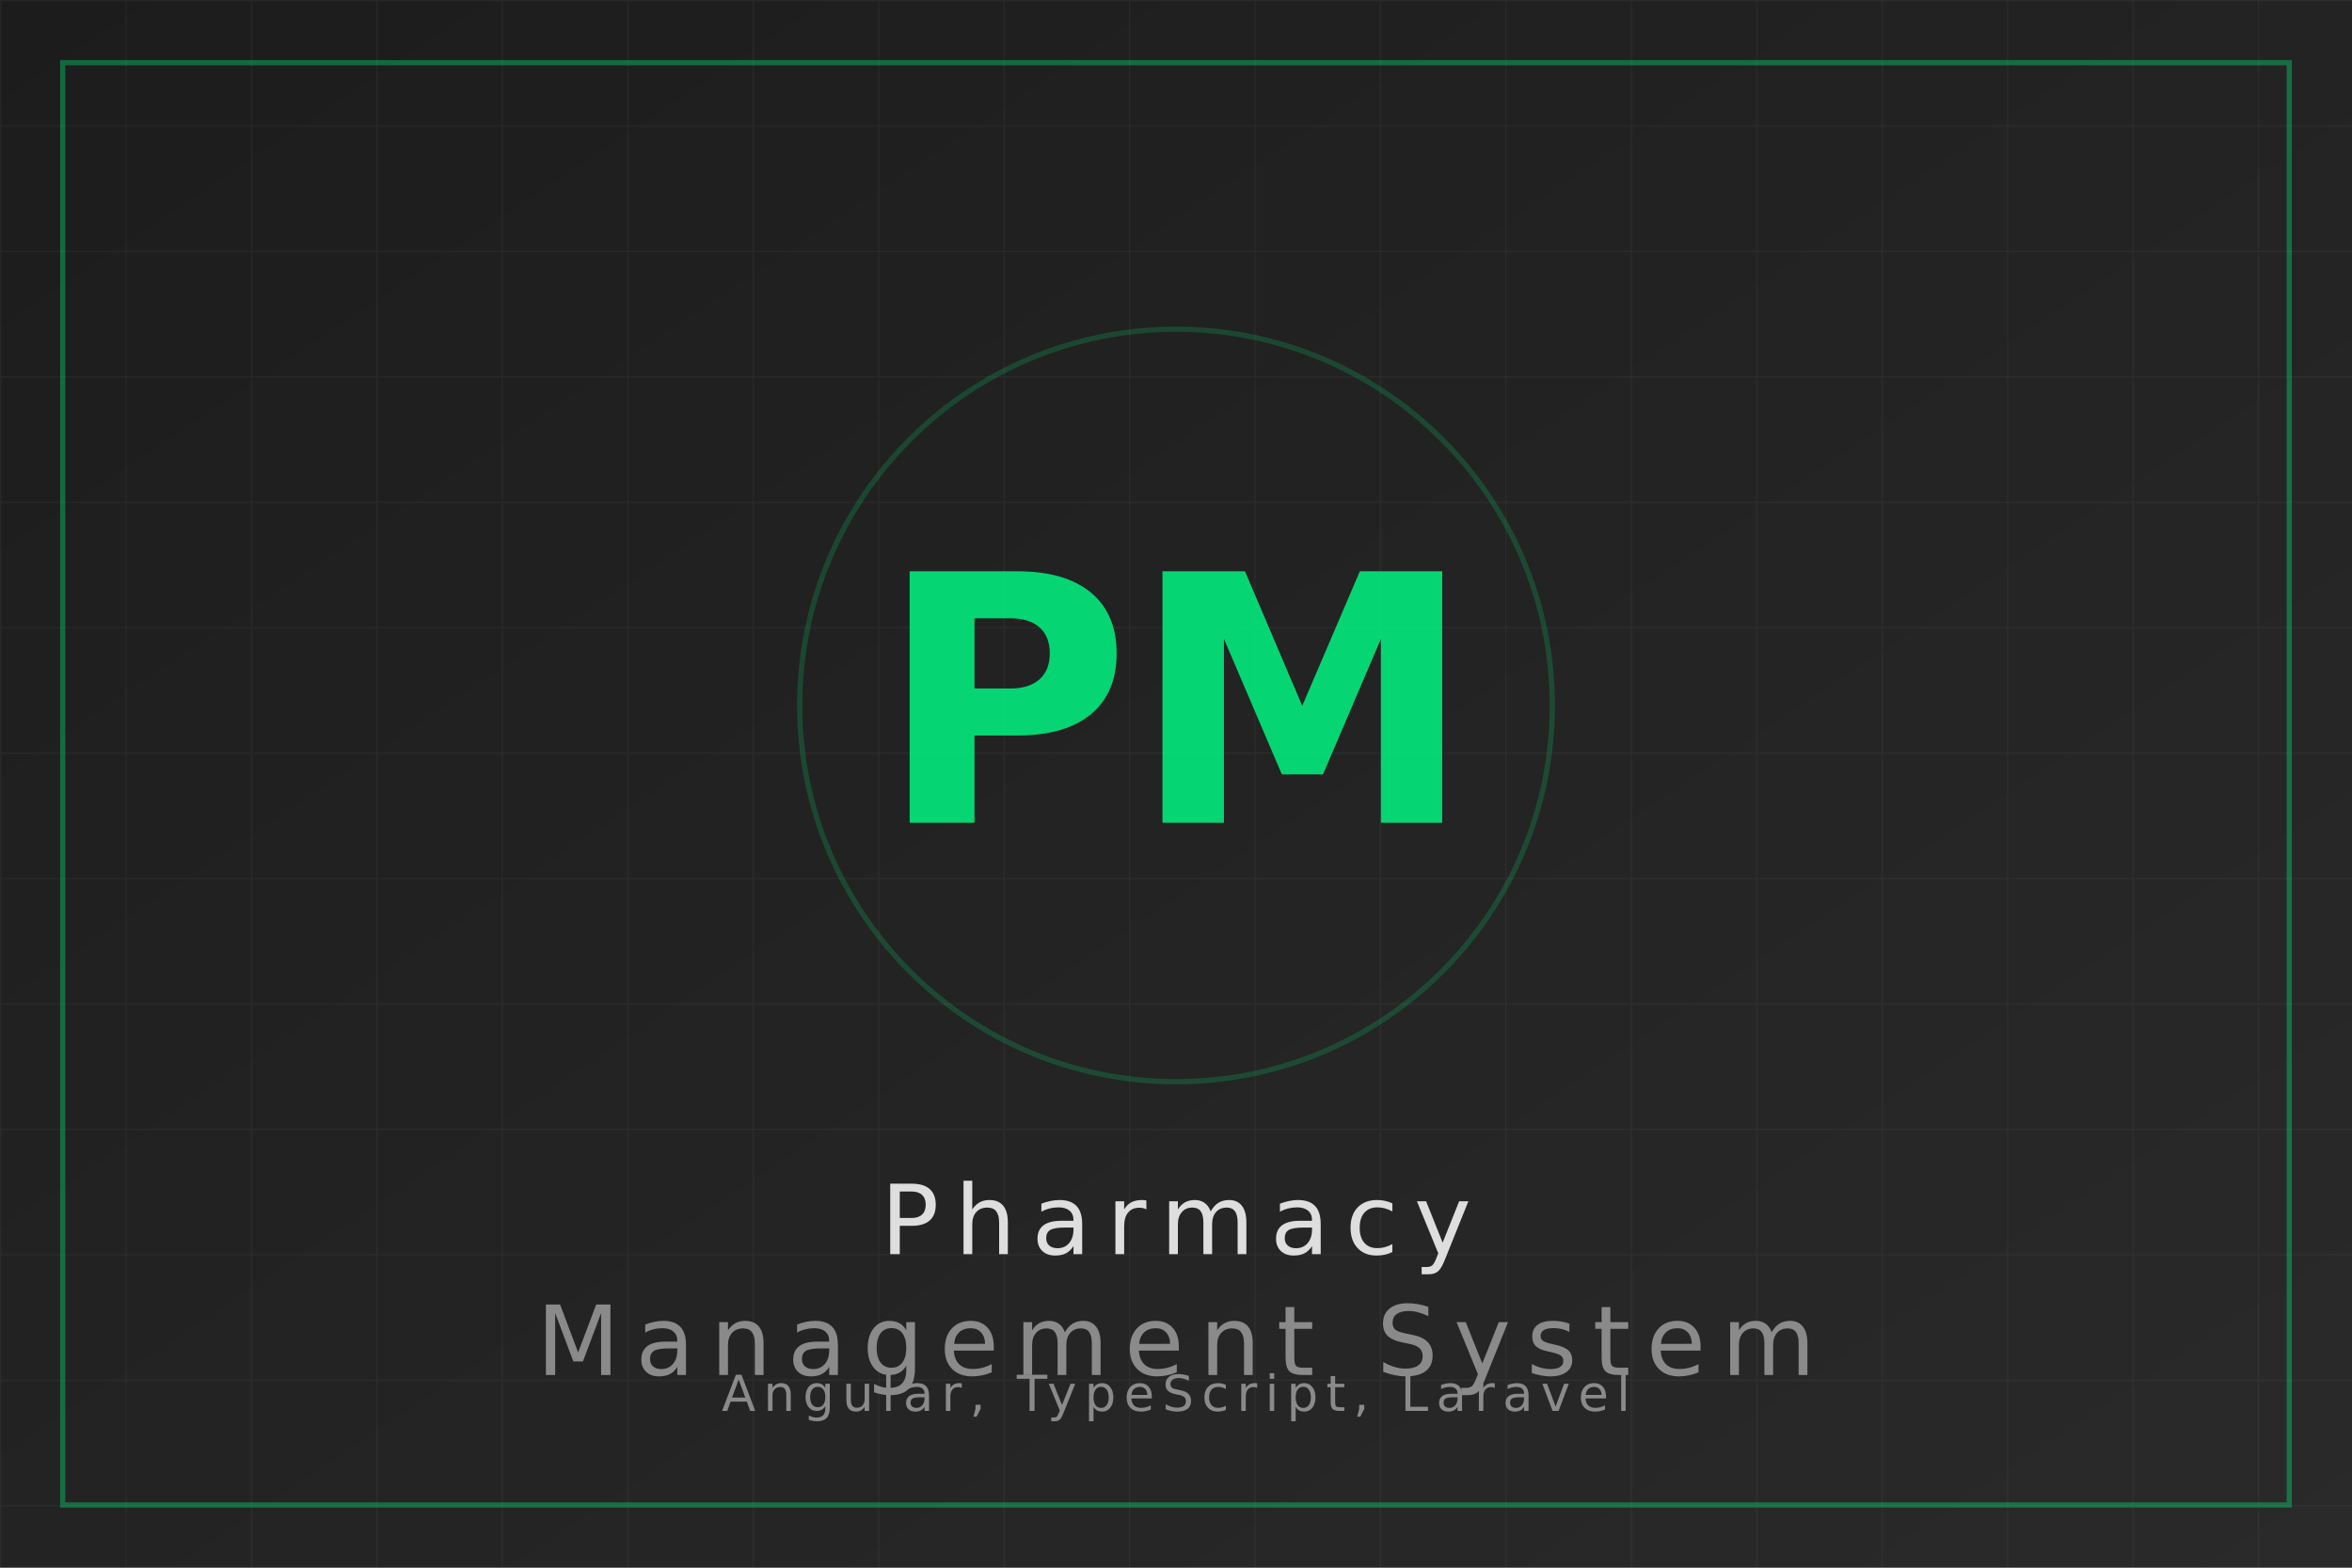
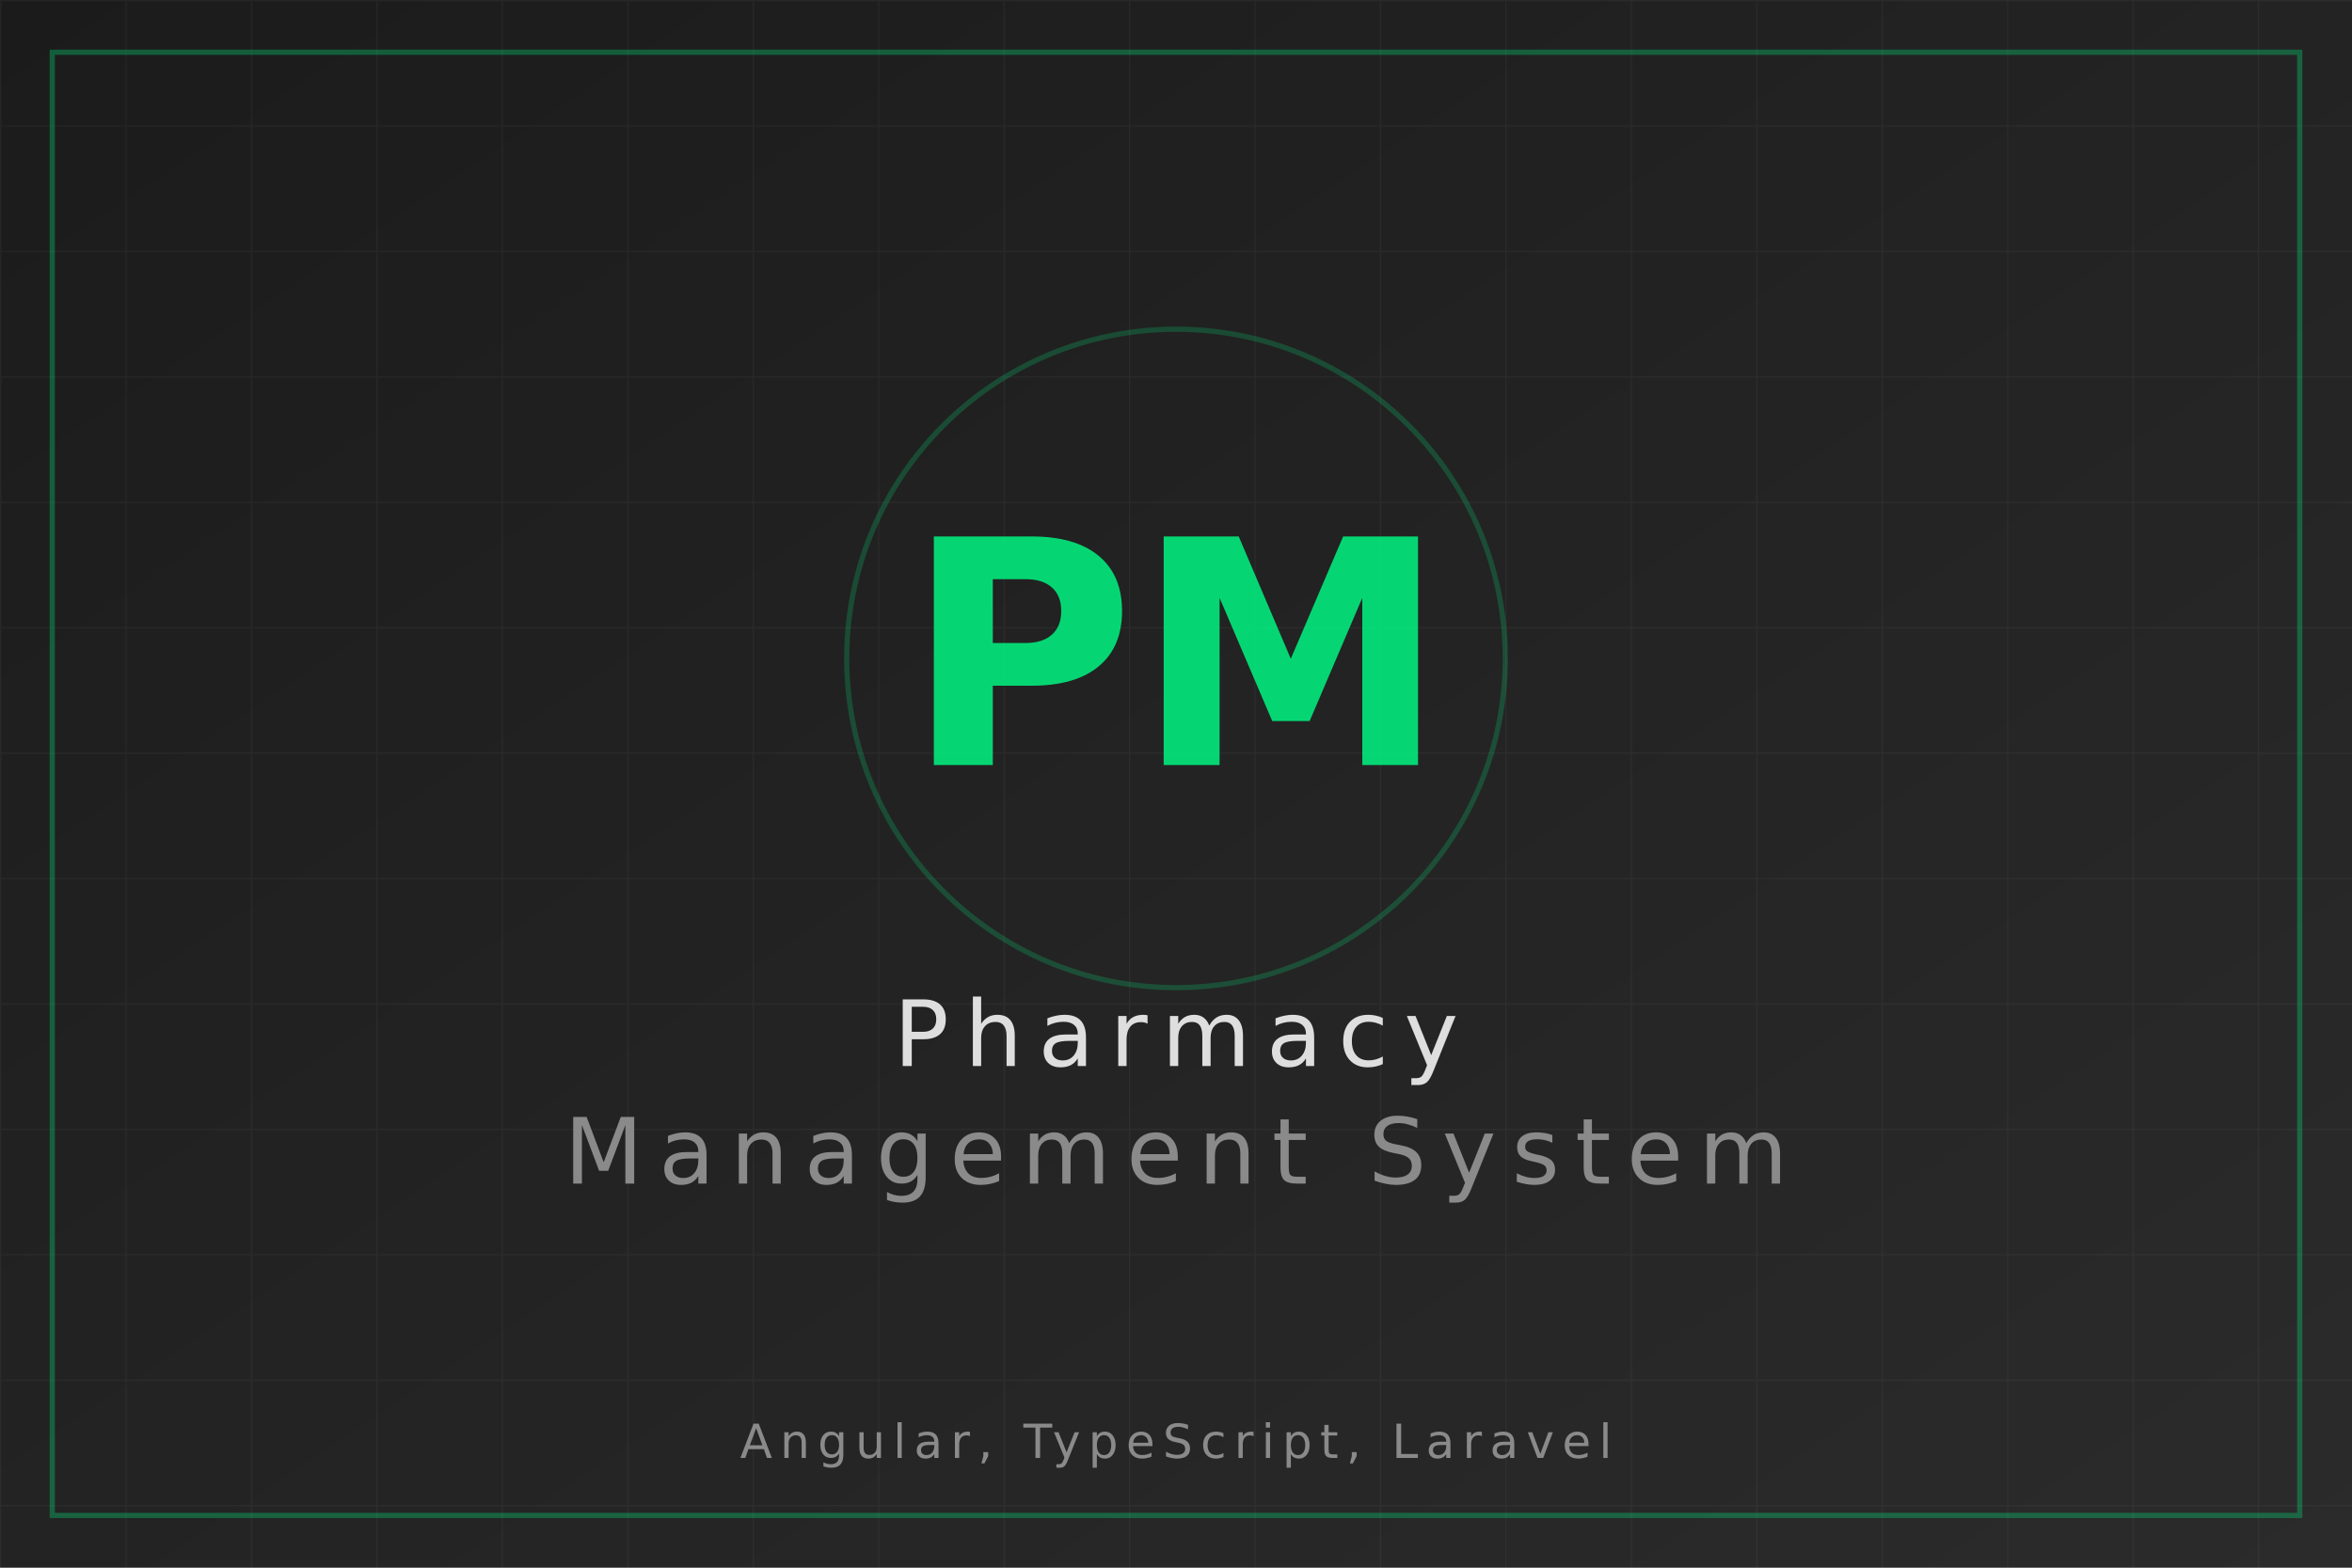
<svg xmlns="http://www.w3.org/2000/svg" width="900" height="600" viewBox="0 0 900 600" role="img" aria-label="Pharmacy Management System">
  <defs>
    <linearGradient id="bg" x1="0" y1="0" x2="1" y2="1">
-       <stop offset="0%" stop-color="#1c1c1c" />
-       <stop offset="100%" stop-color="#2a2a2a" />
+       <stop offset="0%" stop-color="#1b1b1b" />
+       <stop offset="100%" stop-color="#2b2b2b" />
    </linearGradient>
    <pattern id="grid" width="48" height="48" patternUnits="userSpaceOnUse">
      <path d="M48 0H0V48" fill="none" stroke="#ffffff" stroke-opacity="0.04" stroke-width="1" />
    </pattern>
  </defs>
  <rect width="900" height="600" fill="url(#bg)" />
  <rect width="900" height="600" fill="url(#grid)" />
-   <rect x="24" y="24" width="852" height="552" fill="none" stroke="#00F582" stroke-opacity="0.35" stroke-width="2" />
-   <circle cx="450" cy="270" r="144" fill="none" stroke="#00F582" stroke-opacity="0.18" stroke-width="2" />
-   <text x="450" y="314.88" text-anchor="middle" font-family="Verdana, DejaVu Sans, sans-serif" font-size="132" font-weight="bold" fill="#00F582" fill-opacity="0.85">PM</text>
-   <text x="450" y="480" text-anchor="middle" font-family="Verdana, DejaVu Sans, sans-serif" font-size="37" letter-spacing="6" fill="#DEDEDE">Pharmacy</text>
-   <text x="450" y="526.25" text-anchor="middle" font-family="Verdana, DejaVu Sans, sans-serif" font-size="37" letter-spacing="6" fill="#8A8A8A">Management System</text>
-   <text x="450" y="540" text-anchor="middle" font-family="Verdana, DejaVu Sans, sans-serif" font-size="19" letter-spacing="3" fill="#8A8A8A">Angular, TypeScript, Laravel</text>
+   <rect x="20" y="20" width="860" height="560" fill="none" stroke="#00F582" stroke-opacity="0.3" stroke-width="2" />
+   <circle cx="450" cy="252" r="126" fill="none" stroke="#00F582" stroke-opacity="0.2" stroke-width="2" />
+   <text x="450" y="292.8" text-anchor="middle" font-family="Verdana, DejaVu Sans, sans-serif" font-size="120" font-weight="bold" fill="#00F582" fill-opacity="0.85">PM</text>
+   <text x="450" y="408" text-anchor="middle" font-family="Verdana, DejaVu Sans, sans-serif" font-size="35" letter-spacing="6" fill="#DEDEDE">Pharmacy</text>
+   <text x="450" y="453" text-anchor="middle" font-family="Verdana, DejaVu Sans, sans-serif" font-size="35" letter-spacing="6" fill="#8A8A8A">Management System</text>
+   <text x="450" y="558" text-anchor="middle" font-family="Verdana, DejaVu Sans, sans-serif" font-size="18" letter-spacing="3" fill="#8A8A8A">Angular, TypeScript, Laravel</text>
</svg>
